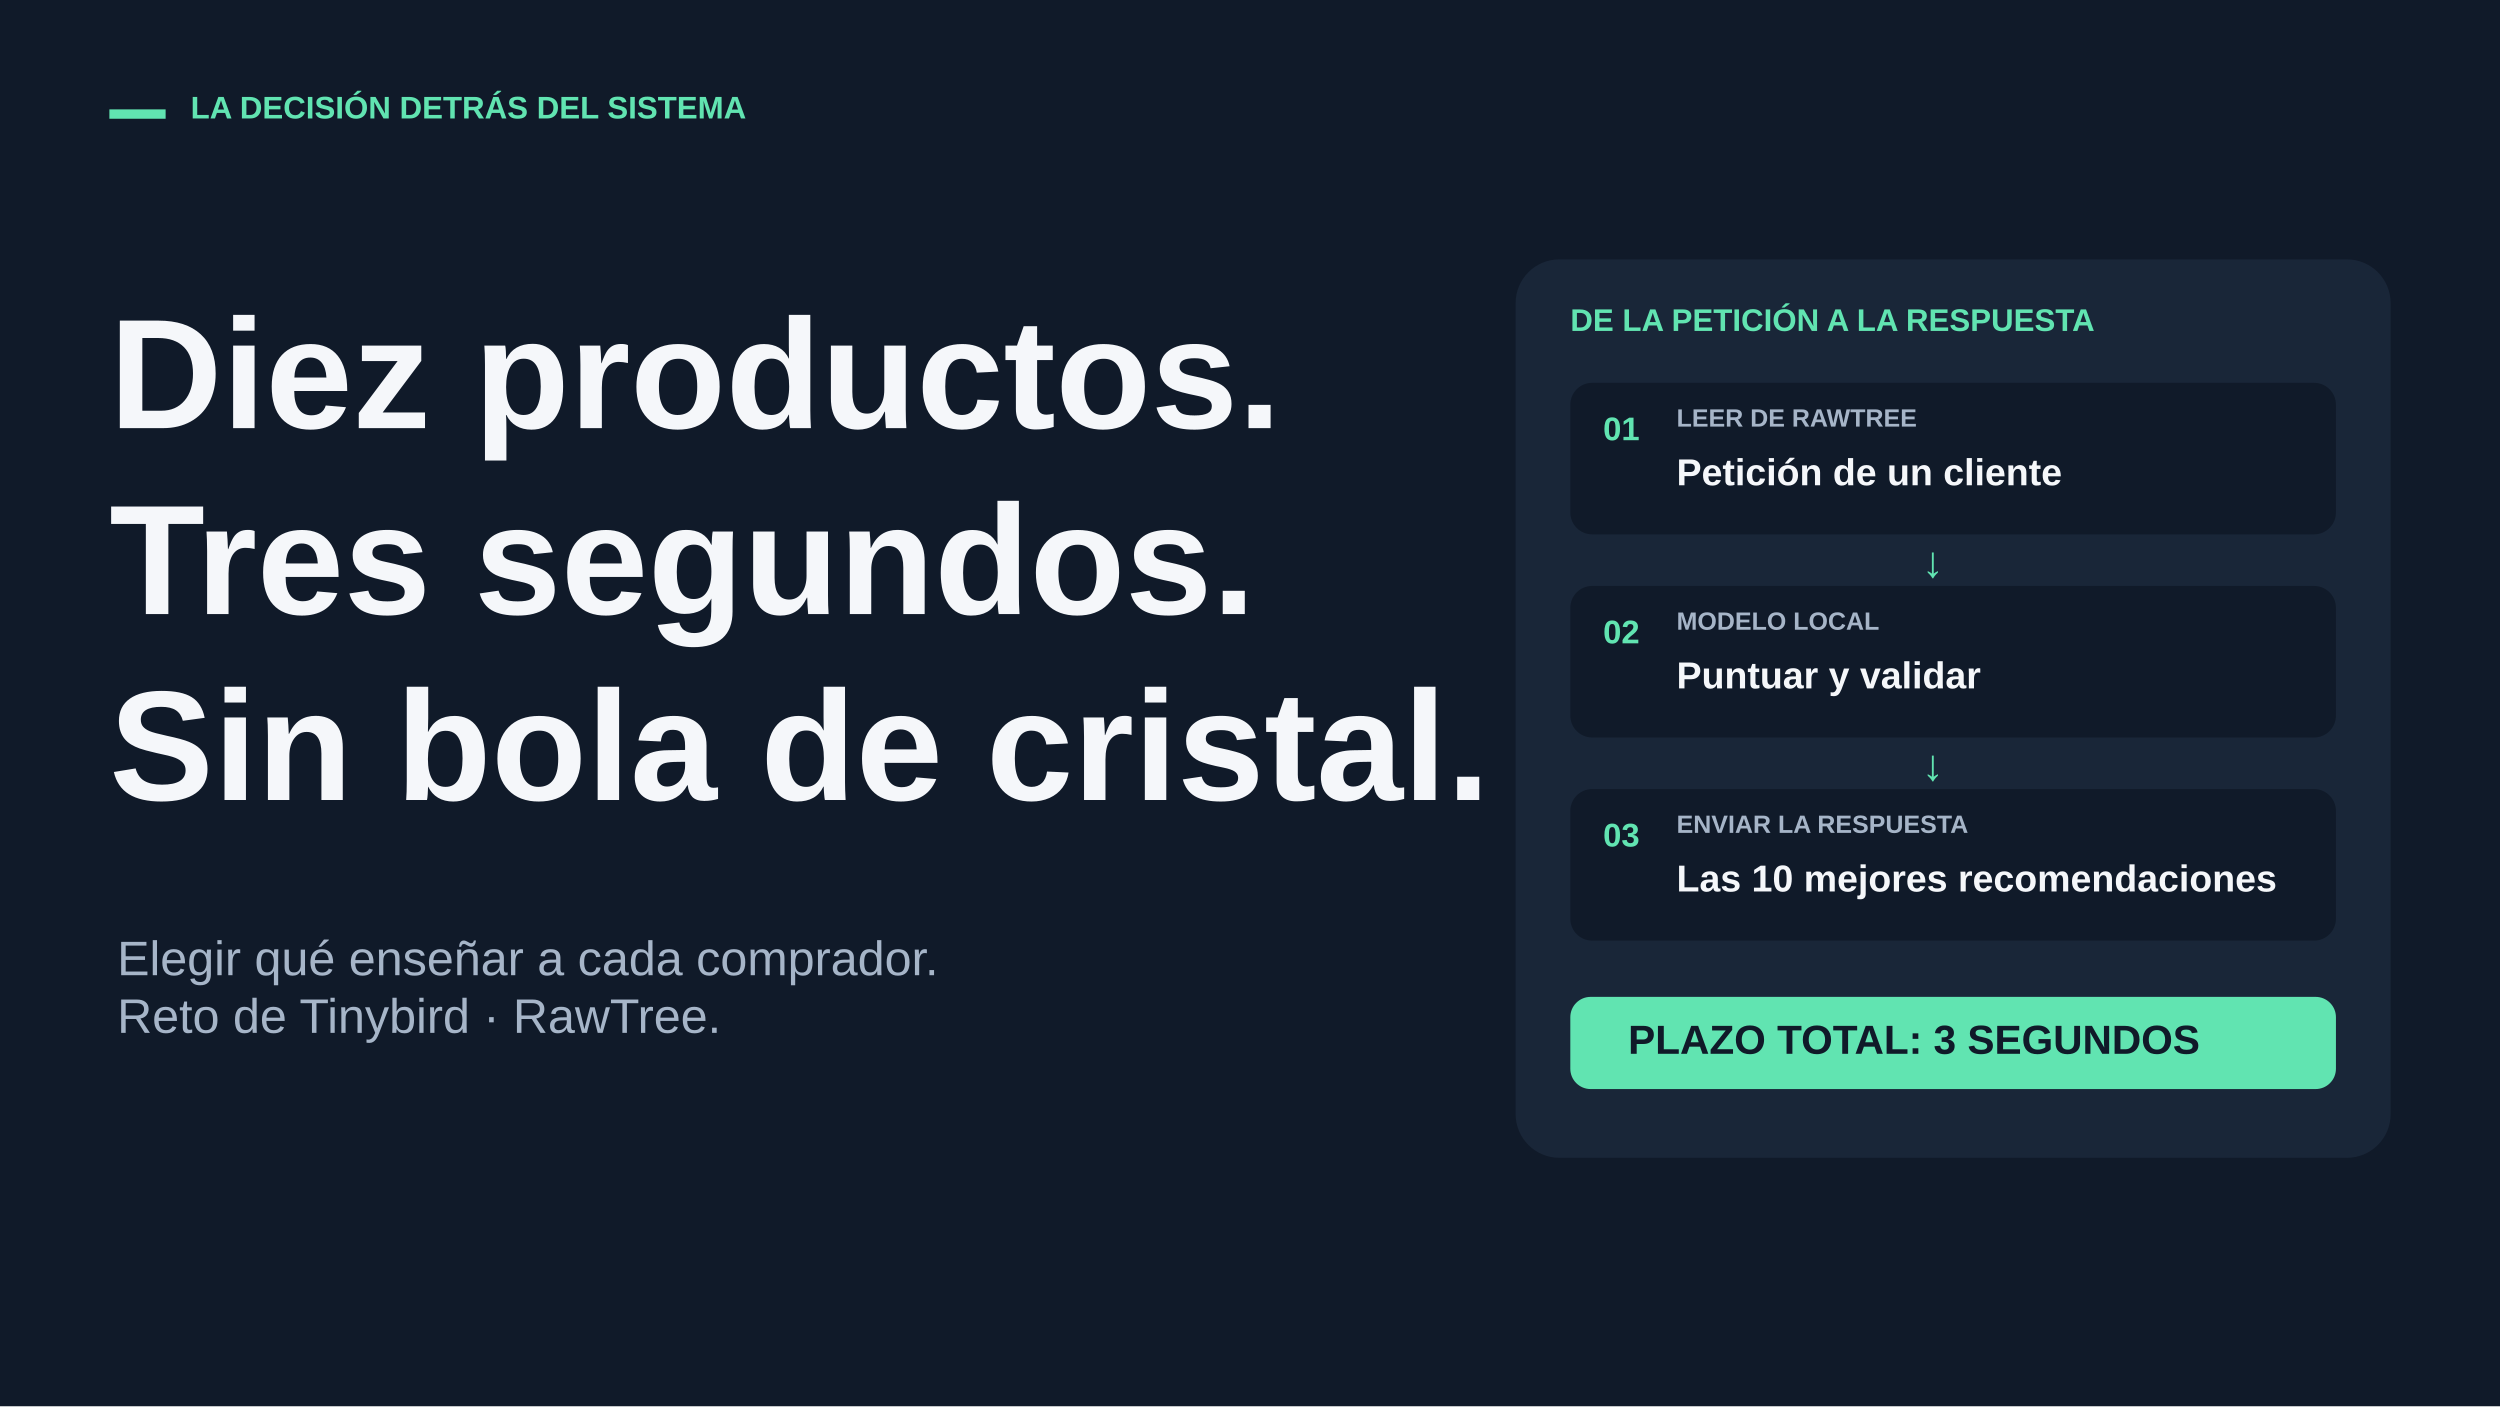
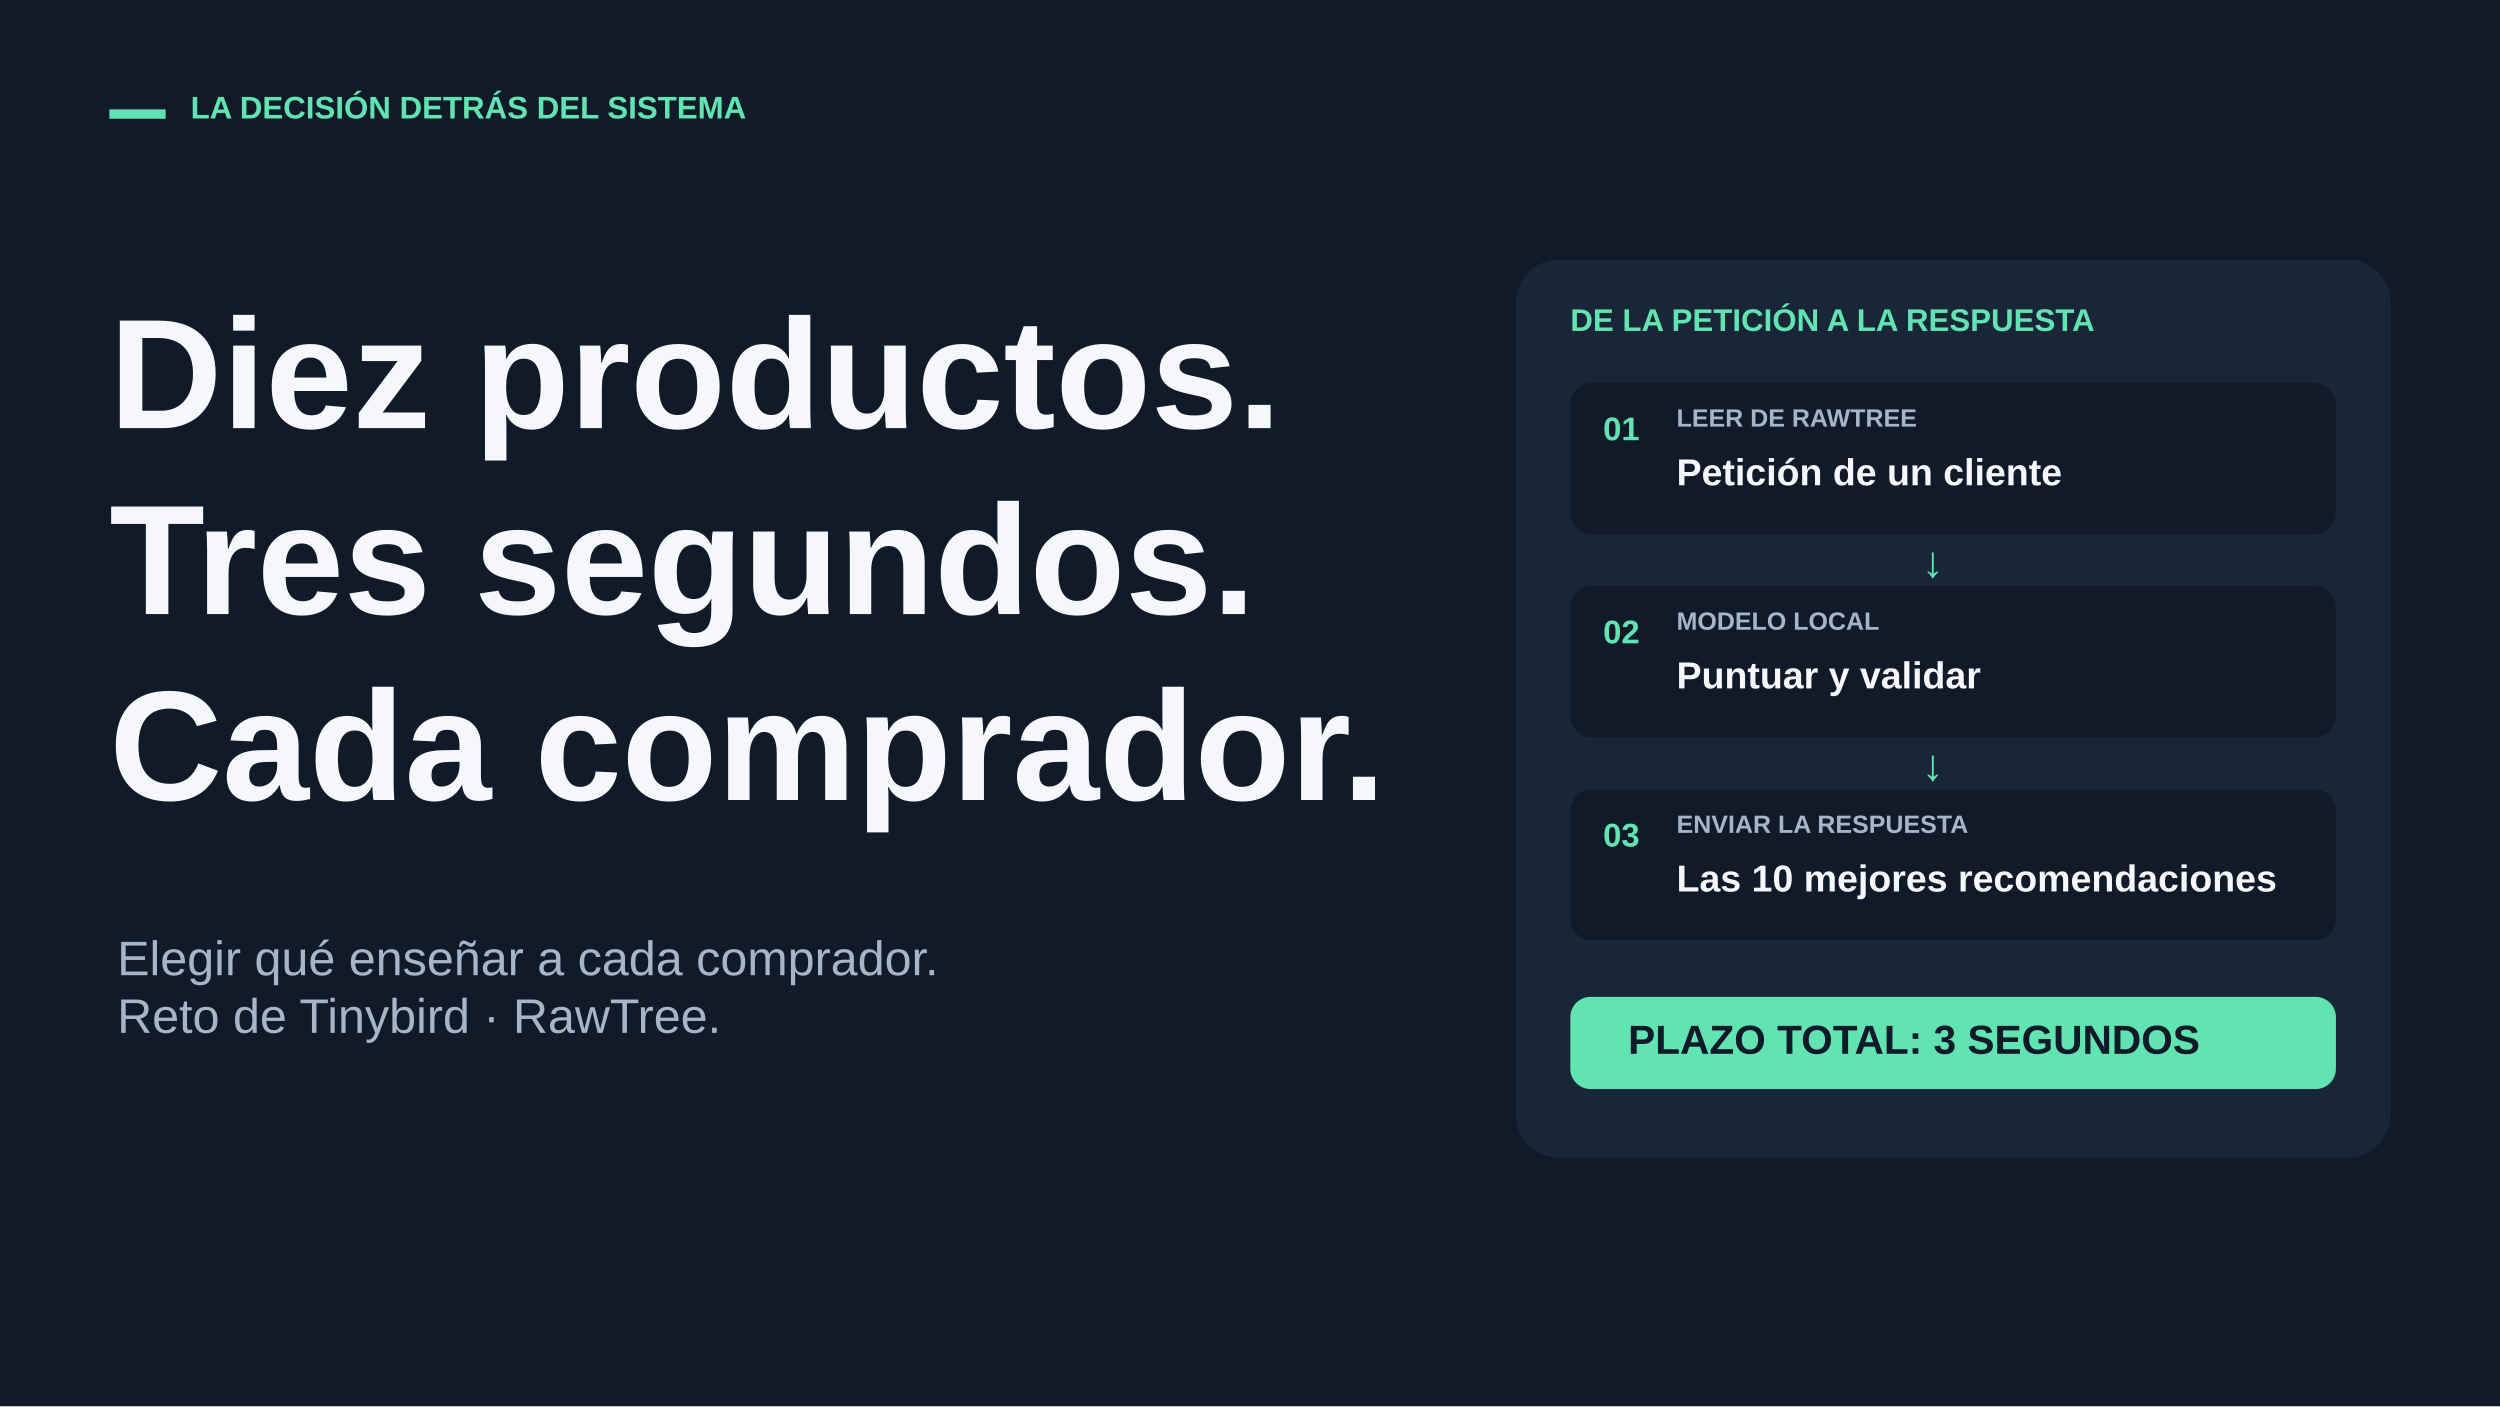
- <svg xmlns="http://www.w3.org/2000/svg" viewBox="0 0 1600 900" role="img" aria-label="Diez productos. Tres segundos. Sin bola de cristal.">
+ <svg xmlns="http://www.w3.org/2000/svg" viewBox="0 0 1600 900" role="img" aria-label="Diez productos. Tres segundos. Cada comprador.">
  <rect x="0" y="0" width="1600" height="900" rx="0" fill="#101A29" />
  <rect x="70" y="70" width="36" height="6" rx="0" fill="#61E4B1" />
  <text fill="#61E4B1" font-family="Arial, sans-serif" font-size="20" font-weight="700">
    <tspan x="122" y="75.8">LA DECISIÓN DETRÁS DEL SISTEMA</tspan>
  </text>
  <text fill="#F5F7FA" font-family="Arial, sans-serif" font-size="100" font-weight="700">
    <tspan x="70" y="274.0">Diez productos.</tspan>
    <tspan x="70" y="393.0">Tres segundos.</tspan>
-     <tspan x="70" y="512.0">Sin bola de cristal.</tspan>
+     <tspan x="70" y="512.0">Cada comprador.</tspan>
  </text>
  <text fill="#A6B5C8" font-family="Arial, sans-serif" font-size="31" font-weight="400">
    <tspan x="75" y="624.14">Elegir qué enseñar a cada comprador.</tspan>
    <tspan x="75" y="661.03">Reto de Tinybird · RawTree.</tspan>
  </text>
  <rect x="970" y="166" width="560" height="575" rx="28" fill="#192638" />
  <text fill="#61E4B1" font-family="Arial, sans-serif" font-size="20" font-weight="700">
    <tspan x="1005" y="211.8">DE LA PETICIÓN A LA RESPUESTA</tspan>
  </text>
  <rect x="1005" y="245" width="490" height="97" rx="14" fill="#101A29" />
  <text fill="#61E4B1" font-family="Arial, sans-serif" font-size="21" font-weight="700">
    <tspan x="1026" y="281.74">01</tspan>
  </text>
  <text fill="#A6B5C8" font-family="Arial, sans-serif" font-size="16" font-weight="700">
    <tspan x="1073" y="273.04">LEER DE RAWTREE</tspan>
  </text>
  <text fill="#F5F7FA" font-family="Arial, sans-serif" font-size="24" font-weight="700">
    <tspan x="1073" y="310.56">Petición de un cliente</tspan>
  </text>
  <text fill="#61E4B1" font-family="Arial, sans-serif" font-size="28" font-weight="400">
    <tspan x="1230" y="369.32">↓</tspan>
  </text>
  <rect x="1005" y="375" width="490" height="97" rx="14" fill="#101A29" />
  <text fill="#61E4B1" font-family="Arial, sans-serif" font-size="21" font-weight="700">
    <tspan x="1026" y="411.74">02</tspan>
  </text>
  <text fill="#A6B5C8" font-family="Arial, sans-serif" font-size="16" font-weight="700">
    <tspan x="1073" y="403.04">MODELO LOCAL</tspan>
  </text>
  <text fill="#F5F7FA" font-family="Arial, sans-serif" font-size="24" font-weight="700">
    <tspan x="1073" y="440.56">Puntuar y validar</tspan>
  </text>
  <text fill="#61E4B1" font-family="Arial, sans-serif" font-size="28" font-weight="400">
    <tspan x="1230" y="499.32">↓</tspan>
  </text>
  <rect x="1005" y="505" width="490" height="97" rx="14" fill="#101A29" />
  <text fill="#61E4B1" font-family="Arial, sans-serif" font-size="21" font-weight="700">
    <tspan x="1026" y="541.74">03</tspan>
  </text>
  <text fill="#A6B5C8" font-family="Arial, sans-serif" font-size="16" font-weight="700">
    <tspan x="1073" y="533.04">ENVIAR LA RESPUESTA</tspan>
  </text>
  <text fill="#F5F7FA" font-family="Arial, sans-serif" font-size="24" font-weight="700">
    <tspan x="1073" y="570.56">Las 10 mejores recomendaciones</tspan>
  </text>
  <rect x="1005" y="638" width="490" height="59" rx="13" fill="#61E4B1" />
  <text fill="#101A29" font-family="Arial, sans-serif" font-size="26" font-weight="700">
    <tspan x="1042" y="674.44">PLAZO TOTAL: 3 SEGUNDOS</tspan>
  </text>
</svg>
